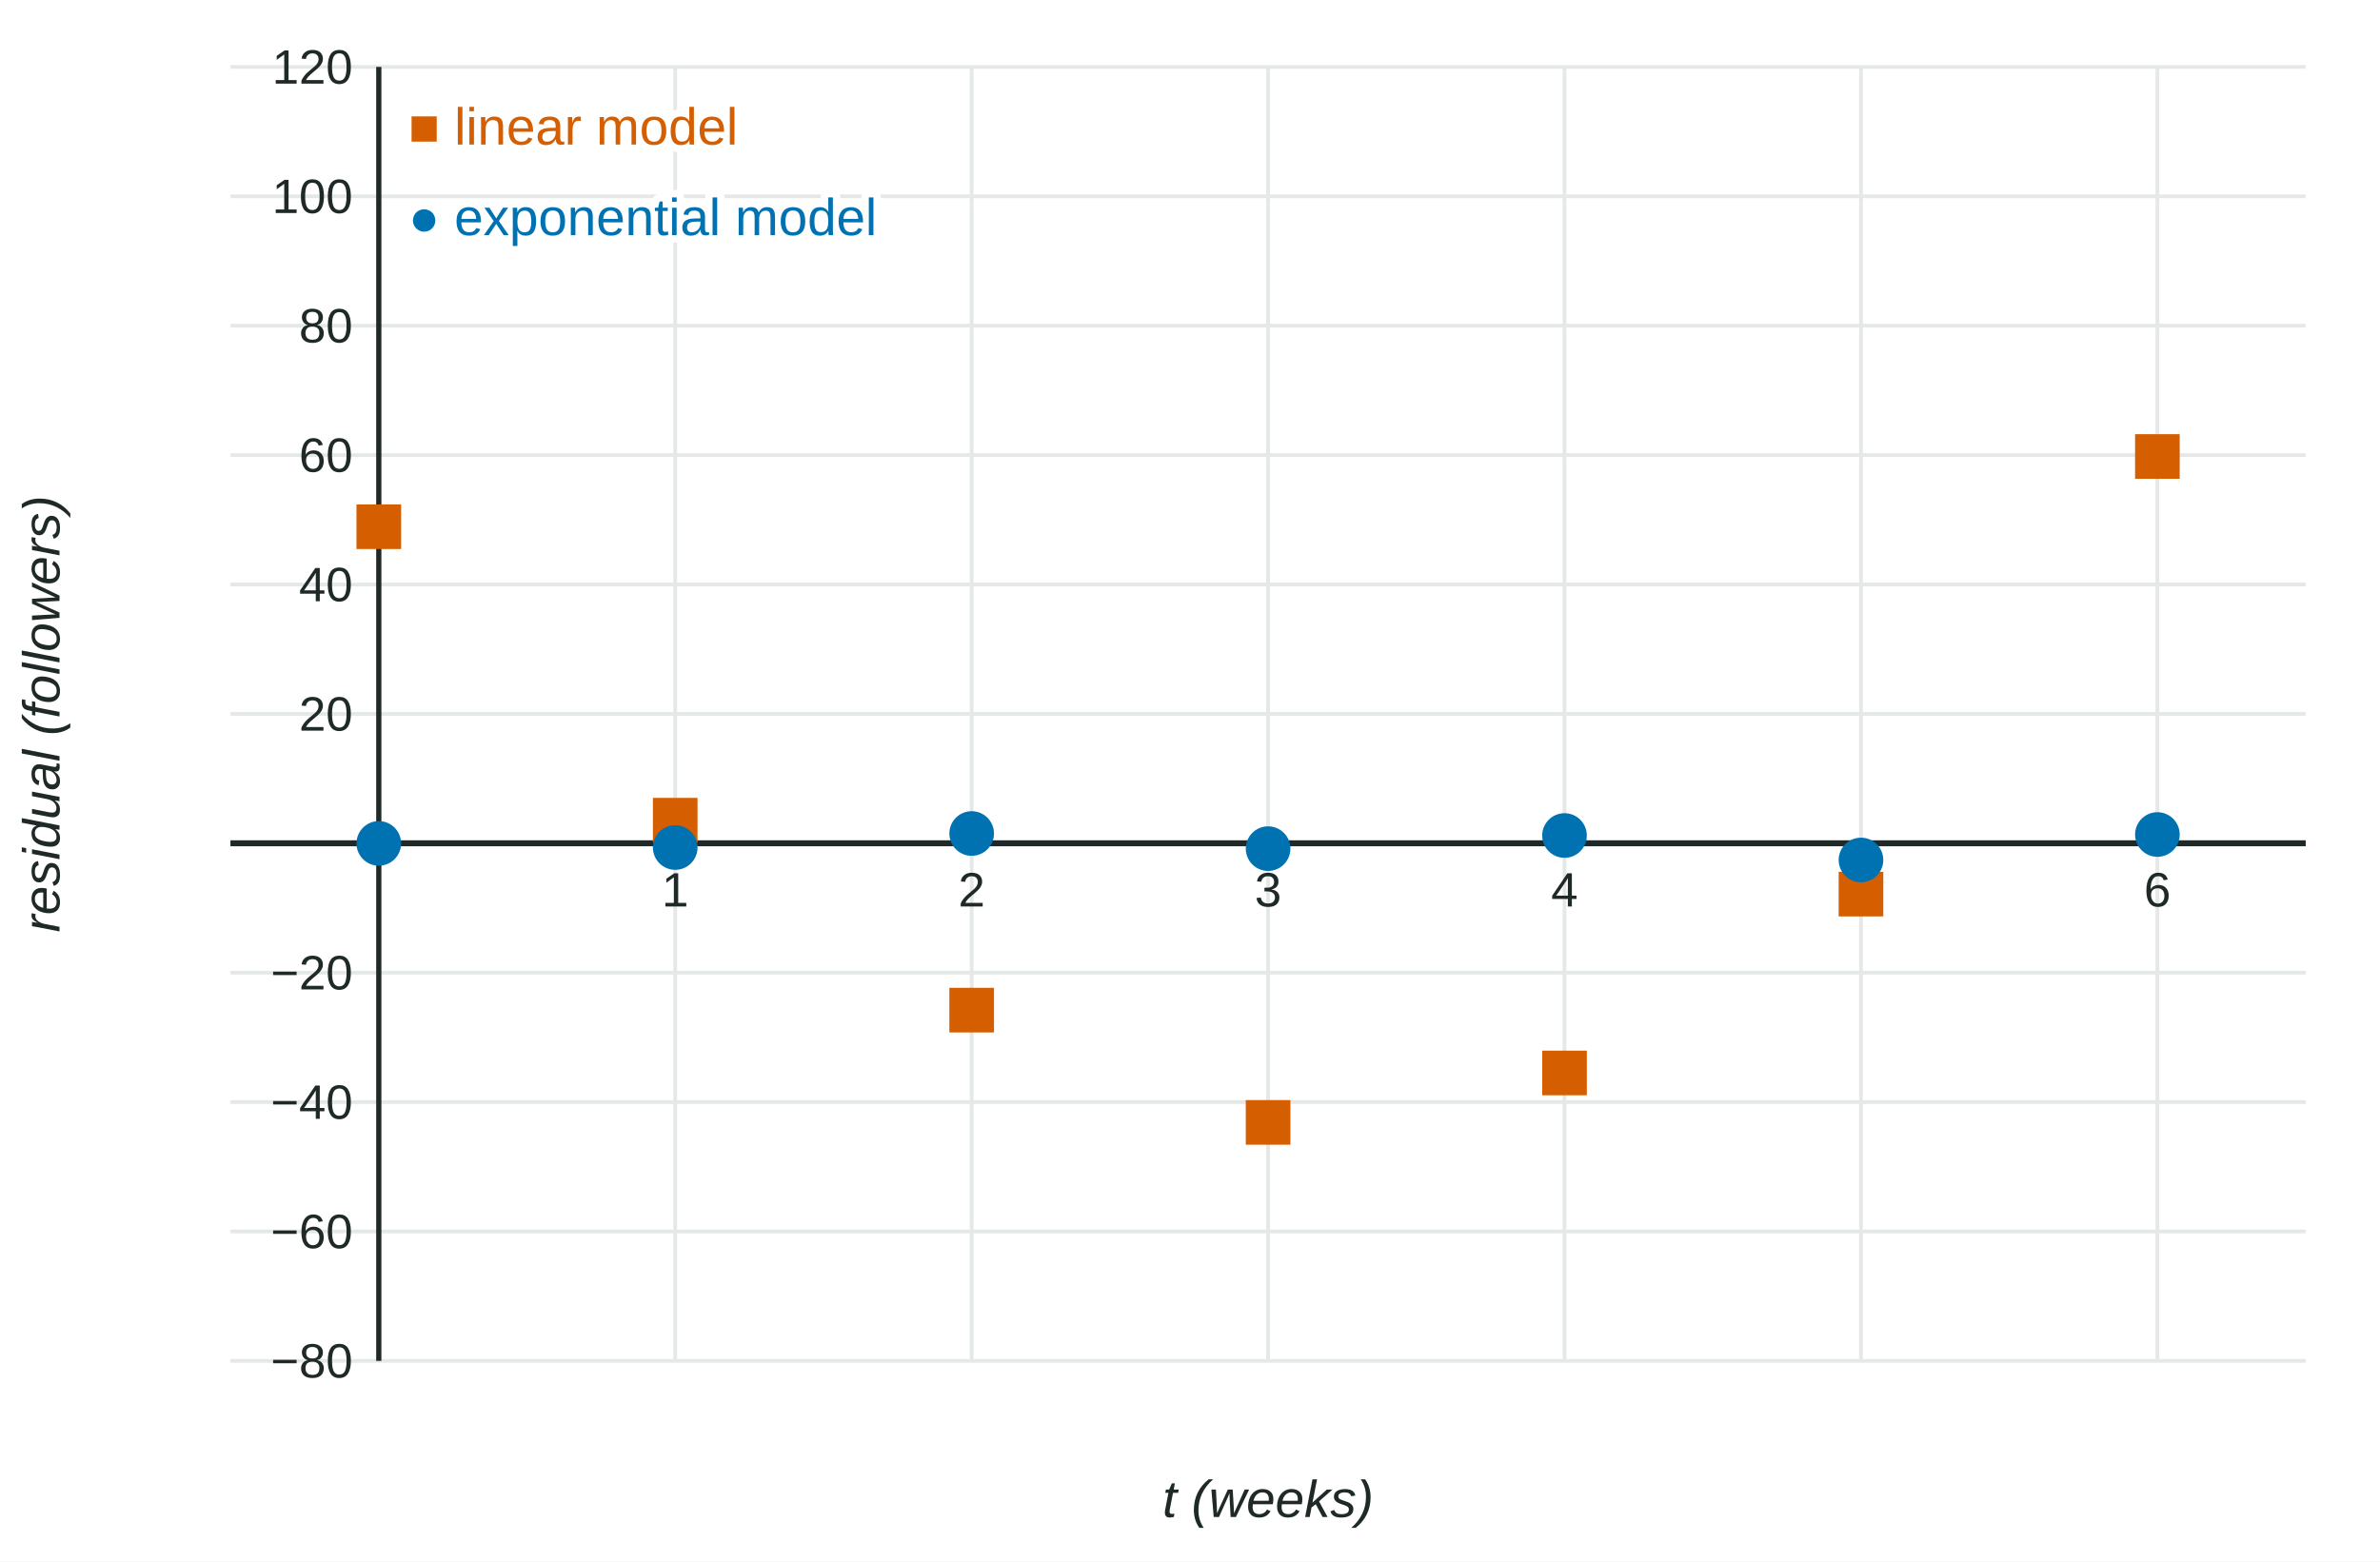
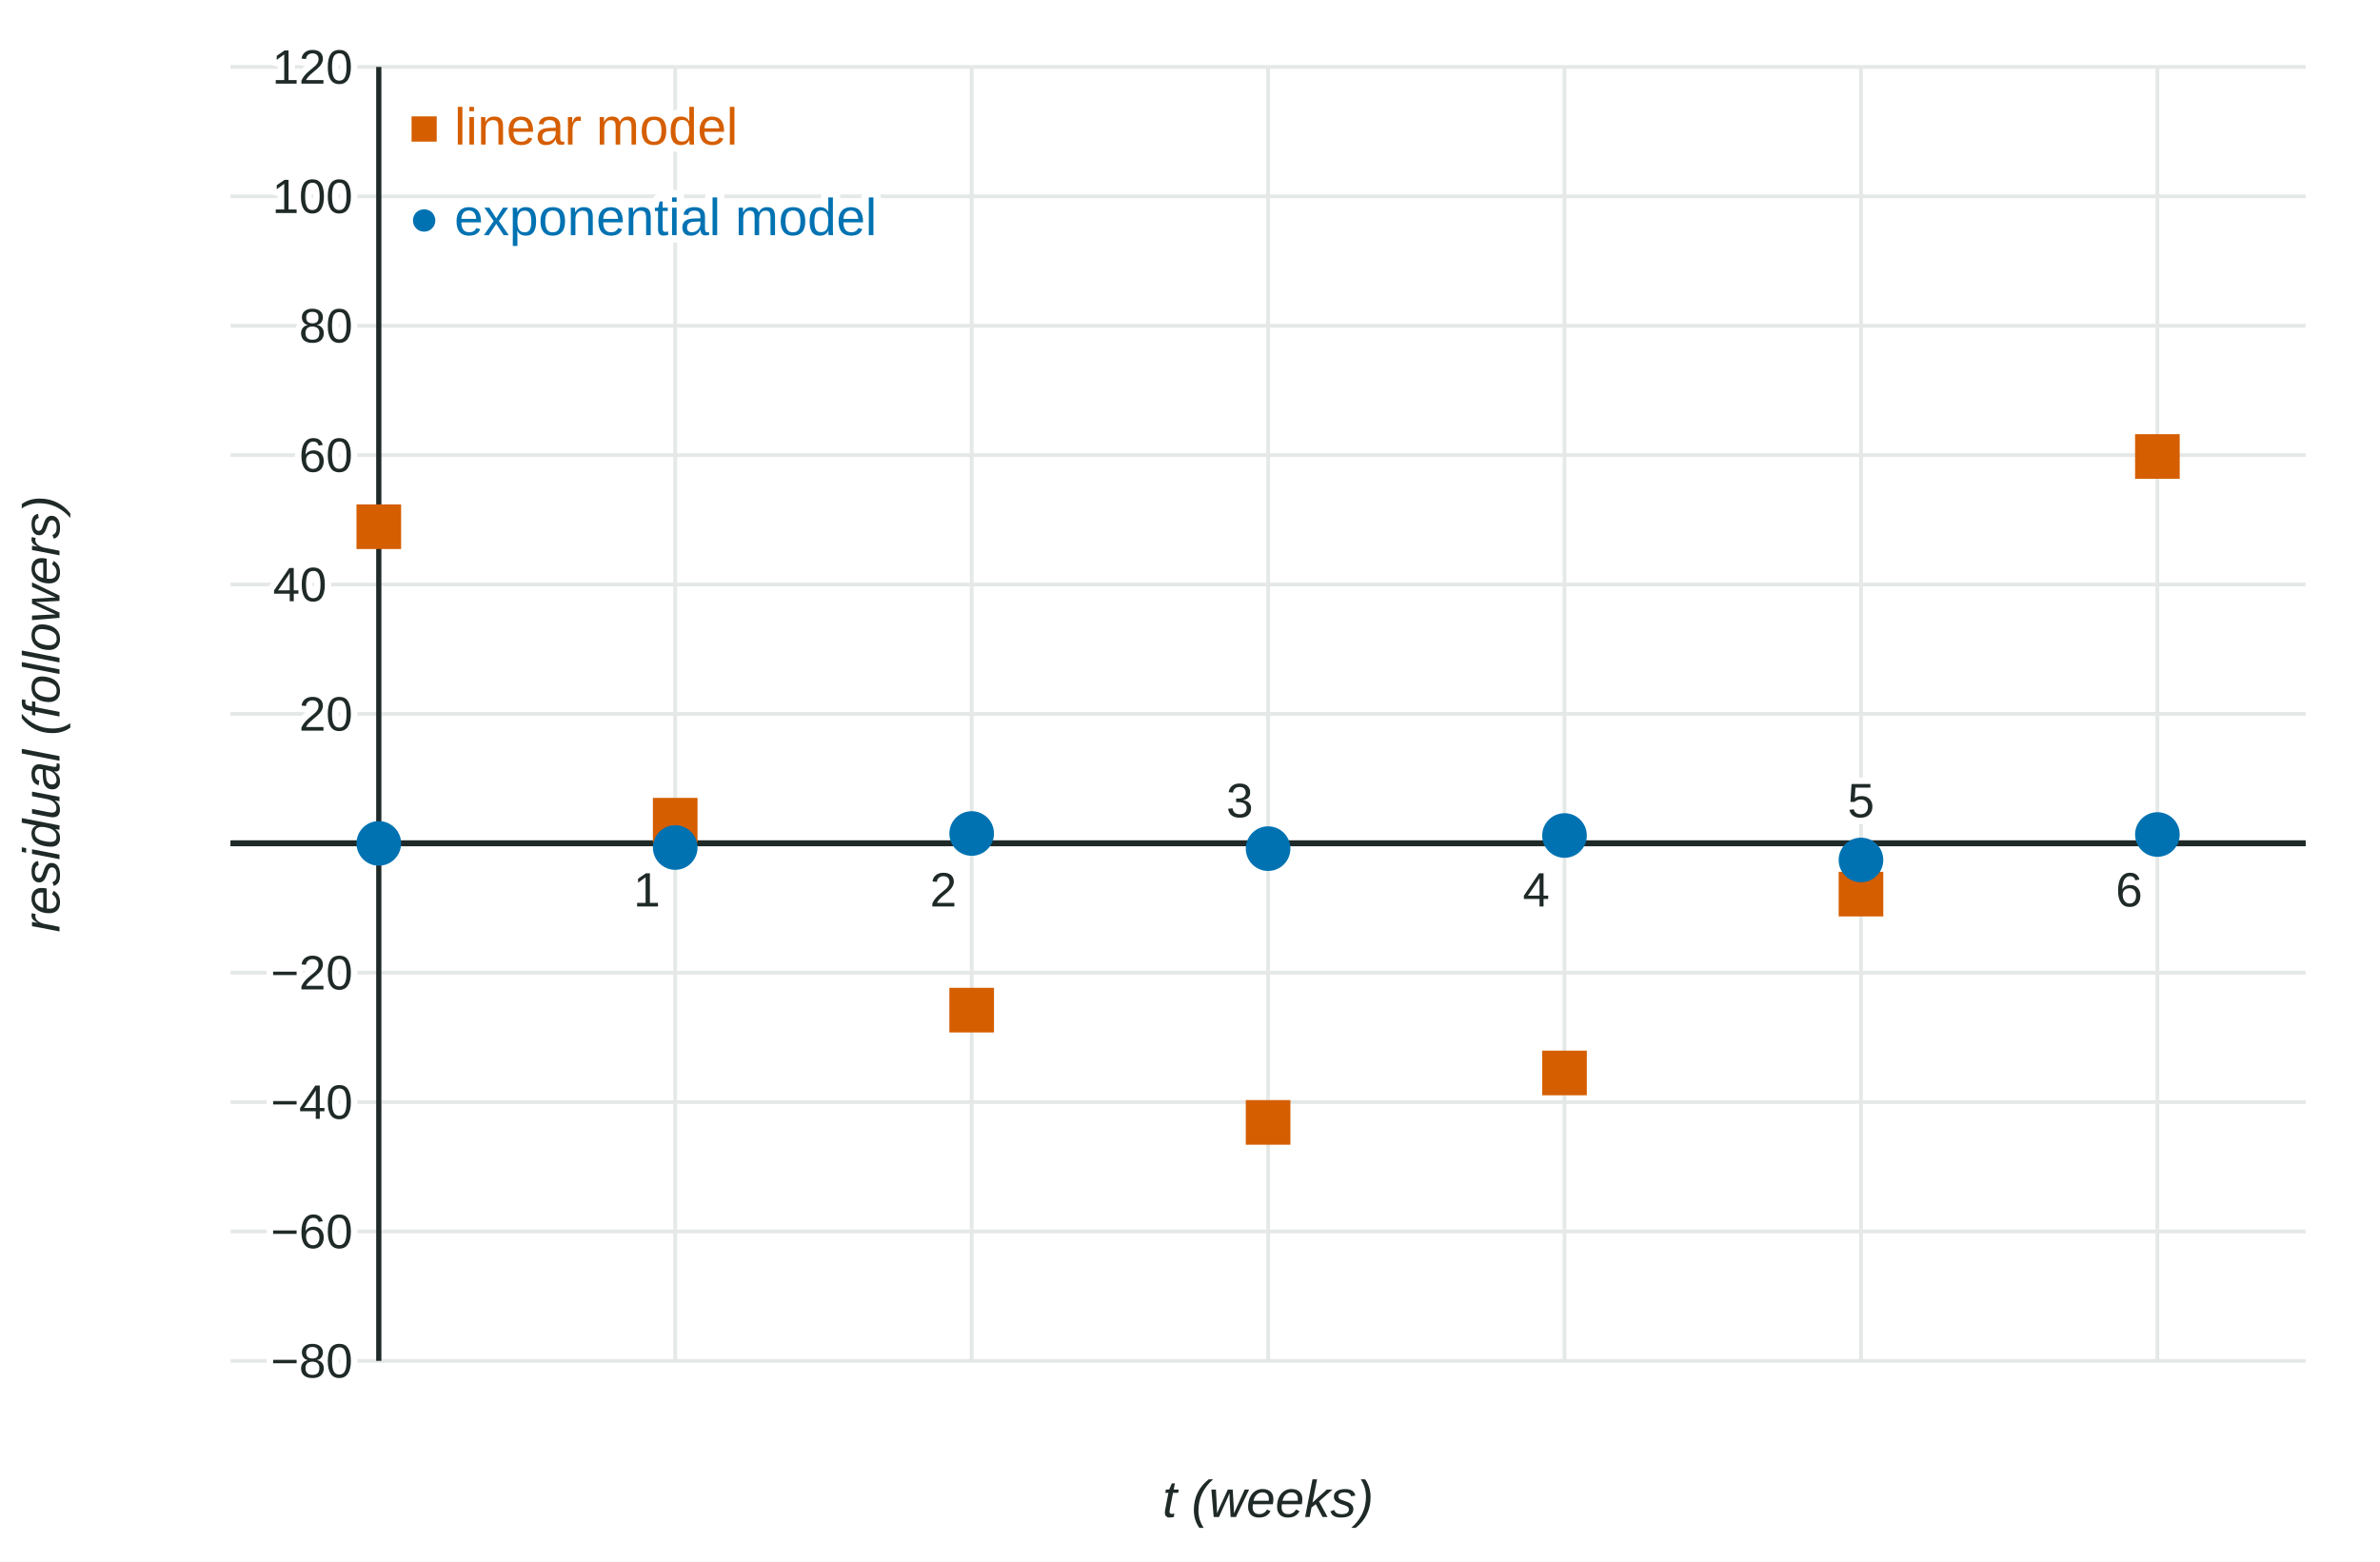
<svg xmlns="http://www.w3.org/2000/svg" width="640" height="420" viewBox="0 0 640 420" role="img" aria-labelledby="t d" font-family="Arial, Helvetica, sans-serif">
  <rect width="640" height="420" fill="#FFFFFF" />
  <clipPath id="c">
    <rect x="62" y="18" width="558" height="348" />
  </clipPath>
  <line x1="101.86" y1="18" x2="101.86" y2="366" stroke="#E4E8E6" stroke-width="1" />
  <line x1="181.57" y1="18" x2="181.57" y2="366" stroke="#E4E8E6" stroke-width="1" />
  <line x1="261.29" y1="18" x2="261.29" y2="366" stroke="#E4E8E6" stroke-width="1" />
  <line x1="341" y1="18" x2="341" y2="366" stroke="#E4E8E6" stroke-width="1" />
  <line x1="420.71" y1="18" x2="420.71" y2="366" stroke="#E4E8E6" stroke-width="1" />
  <line x1="500.43" y1="18" x2="500.43" y2="366" stroke="#E4E8E6" stroke-width="1" />
  <line x1="580.14" y1="18" x2="580.14" y2="366" stroke="#E4E8E6" stroke-width="1" />
  <line x1="62" y1="366" x2="620" y2="366" stroke="#E4E8E6" stroke-width="1" />
  <line x1="62" y1="331.2" x2="620" y2="331.2" stroke="#E4E8E6" stroke-width="1" />
  <line x1="62" y1="296.4" x2="620" y2="296.4" stroke="#E4E8E6" stroke-width="1" />
  <line x1="62" y1="261.6" x2="620" y2="261.6" stroke="#E4E8E6" stroke-width="1" />
  <line x1="62" y1="226.8" x2="620" y2="226.8" stroke="#E4E8E6" stroke-width="1" />
  <line x1="62" y1="192" x2="620" y2="192" stroke="#E4E8E6" stroke-width="1" />
  <line x1="62" y1="157.2" x2="620" y2="157.2" stroke="#E4E8E6" stroke-width="1" />
  <line x1="62" y1="122.4" x2="620" y2="122.4" stroke="#E4E8E6" stroke-width="1" />
  <line x1="62" y1="87.6" x2="620" y2="87.6" stroke="#E4E8E6" stroke-width="1" />
  <line x1="62" y1="52.8" x2="620" y2="52.8" stroke="#E4E8E6" stroke-width="1" />
  <line x1="62" y1="18" x2="620" y2="18" stroke="#E4E8E6" stroke-width="1" />
  <line x1="62" y1="226.8" x2="620" y2="226.8" stroke="#1F2A28" stroke-width="1.4" />
  <line x1="101.86" y1="18" x2="101.86" y2="366" stroke="#1F2A28" stroke-width="1.4" />
-   <text x="181.57" y="243.8" font-size="13" fill="#1F2A28" text-anchor="middle">1</text>
-   <text x="261.29" y="243.8" font-size="13" fill="#1F2A28" text-anchor="middle">2</text>
-   <text x="341" y="243.8" font-size="13" fill="#1F2A28" text-anchor="middle">3</text>
-   <text x="420.71" y="243.8" font-size="13" fill="#1F2A28" text-anchor="middle">4</text>
-   <text x="500.43" y="243.8" font-size="13" fill="#1F2A28" text-anchor="middle">5</text>
-   <text x="580.14" y="243.8" font-size="13" fill="#1F2A28" text-anchor="middle">6</text>
-   <text x="94.86" y="370.5" font-size="13" fill="#1F2A28" text-anchor="end">−80</text>
-   <text x="94.86" y="335.7" font-size="13" fill="#1F2A28" text-anchor="end">−60</text>
-   <text x="94.86" y="300.9" font-size="13" fill="#1F2A28" text-anchor="end">−40</text>
-   <text x="94.86" y="266.1" font-size="13" fill="#1F2A28" text-anchor="end">−20</text>
-   <text x="94.86" y="196.5" font-size="13" fill="#1F2A28" text-anchor="end">20</text>
-   <text x="94.86" y="161.7" font-size="13" fill="#1F2A28" text-anchor="end">40</text>
-   <text x="94.86" y="126.9" font-size="13" fill="#1F2A28" text-anchor="end">60</text>
-   <text x="94.86" y="92.1" font-size="13" fill="#1F2A28" text-anchor="end">80</text>
-   <text x="94.86" y="57.3" font-size="13" fill="#1F2A28" text-anchor="end">100</text>
-   <text x="94.86" y="22.5" font-size="13" fill="#1F2A28" text-anchor="end">120</text>
  <text x="341" y="408" font-size="14" fill="#1F2A28" text-anchor="middle" font-style="italic">t (weeks)</text>
  <text transform="translate(16 192) rotate(-90)" font-size="14" fill="#1F2A28" text-anchor="middle" font-style="italic">residual (followers)</text>
  <g clip-path="url(#c)">
    <line x1="62" y1="226.8" x2="620" y2="226.8" stroke="#1F2A28" stroke-width="1.6" />
  </g>
+   <text x="177.57" y="243.8" font-size="13" fill="#1F2A28" text-anchor="end" paint-order="stroke" stroke="#FFFFFF" stroke-width="3.5" stroke-linejoin="round">1</text>
+   <text x="257.29" y="243.8" font-size="13" fill="#1F2A28" text-anchor="end" paint-order="stroke" stroke="#FFFFFF" stroke-width="3.5" stroke-linejoin="round">2</text>
+   <text x="337" y="219.8" font-size="13" fill="#1F2A28" text-anchor="end" paint-order="stroke" stroke="#FFFFFF" stroke-width="3.5" stroke-linejoin="round">3</text>
+   <text x="416.71" y="243.8" font-size="13" fill="#1F2A28" text-anchor="end" paint-order="stroke" stroke="#FFFFFF" stroke-width="3.5" stroke-linejoin="round">4</text>
+   <text x="500.43" y="219.8" font-size="13" fill="#1F2A28" text-anchor="middle" paint-order="stroke" stroke="#FFFFFF" stroke-width="3.5" stroke-linejoin="round">5</text>
+   <text x="576.14" y="243.8" font-size="13" fill="#1F2A28" text-anchor="end" paint-order="stroke" stroke="#FFFFFF" stroke-width="3.5" stroke-linejoin="round">6</text>
+   <text x="94.86" y="370.5" font-size="13" fill="#1F2A28" text-anchor="end" paint-order="stroke" stroke="#FFFFFF" stroke-width="3.5" stroke-linejoin="round">−80</text>
+   <text x="94.86" y="335.7" font-size="13" fill="#1F2A28" text-anchor="end" paint-order="stroke" stroke="#FFFFFF" stroke-width="3.5" stroke-linejoin="round">−60</text>
+   <text x="94.86" y="300.9" font-size="13" fill="#1F2A28" text-anchor="end" paint-order="stroke" stroke="#FFFFFF" stroke-width="3.5" stroke-linejoin="round">−40</text>
+   <text x="94.86" y="266.1" font-size="13" fill="#1F2A28" text-anchor="end" paint-order="stroke" stroke="#FFFFFF" stroke-width="3.5" stroke-linejoin="round">−20</text>
+   <text x="94.86" y="196.5" font-size="13" fill="#1F2A28" text-anchor="end" paint-order="stroke" stroke="#FFFFFF" stroke-width="3.5" stroke-linejoin="round">20</text>
+   <text x="87.86" y="161.7" font-size="13" fill="#1F2A28" text-anchor="end" paint-order="stroke" stroke="#FFFFFF" stroke-width="3.5" stroke-linejoin="round">40</text>
+   <text x="94.86" y="126.9" font-size="13" fill="#1F2A28" text-anchor="end" paint-order="stroke" stroke="#FFFFFF" stroke-width="3.5" stroke-linejoin="round">60</text>
+   <text x="94.86" y="92.1" font-size="13" fill="#1F2A28" text-anchor="end" paint-order="stroke" stroke="#FFFFFF" stroke-width="3.5" stroke-linejoin="round">80</text>
+   <text x="94.86" y="57.3" font-size="13" fill="#1F2A28" text-anchor="end" paint-order="stroke" stroke="#FFFFFF" stroke-width="3.5" stroke-linejoin="round">100</text>
+   <text x="94.86" y="22.5" font-size="13" fill="#1F2A28" text-anchor="end" paint-order="stroke" stroke="#FFFFFF" stroke-width="3.5" stroke-linejoin="round">120</text>
  <rect x="96.86" y="136.66" width="10" height="10" fill="#D55E00" stroke="#D55E00" stroke-width="2" />
  <rect x="176.57" y="215.59" width="10" height="10" fill="#D55E00" stroke="#D55E00" stroke-width="2" />
  <rect x="256.29" y="266.67" width="10" height="10" fill="#D55E00" stroke="#D55E00" stroke-width="2" />
  <rect x="336" y="296.87" width="10" height="10" fill="#D55E00" stroke="#D55E00" stroke-width="2" />
  <rect x="415.71" y="283.57" width="10" height="10" fill="#D55E00" stroke="#D55E00" stroke-width="2" />
  <rect x="495.43" y="235.47" width="10" height="10" fill="#D55E00" stroke="#D55E00" stroke-width="2" />
  <rect x="575.14" y="117.77" width="10" height="10" fill="#D55E00" stroke="#D55E00" stroke-width="2" />
  <circle cx="101.86" cy="226.83" r="5" fill="#0072B2" stroke="#0072B2" stroke-width="2" />
  <circle cx="181.57" cy="227.94" r="5" fill="#0072B2" stroke="#0072B2" stroke-width="2" />
  <circle cx="261.29" cy="224.17" r="5" fill="#0072B2" stroke="#0072B2" stroke-width="2" />
  <circle cx="341" cy="228.24" r="5" fill="#0072B2" stroke="#0072B2" stroke-width="2" />
  <circle cx="420.71" cy="224.71" r="5" fill="#0072B2" stroke="#0072B2" stroke-width="2" />
  <circle cx="500.43" cy="231.29" r="5" fill="#0072B2" stroke="#0072B2" stroke-width="2" />
  <circle cx="580.14" cy="224.44" r="5" fill="#0072B2" stroke="#0072B2" stroke-width="2" />
  <text x="109.83" y="38.88" font-size="14" fill="#D55E00" text-anchor="start" stroke="#FFFFFF" stroke-width="4" stroke-linejoin="round" paint-order="stroke">■ linear model</text>
  <text x="109.83" y="63.24" font-size="14" fill="#0072B2" text-anchor="start" stroke="#FFFFFF" stroke-width="4" stroke-linejoin="round" paint-order="stroke">● exponential model</text>
</svg>
